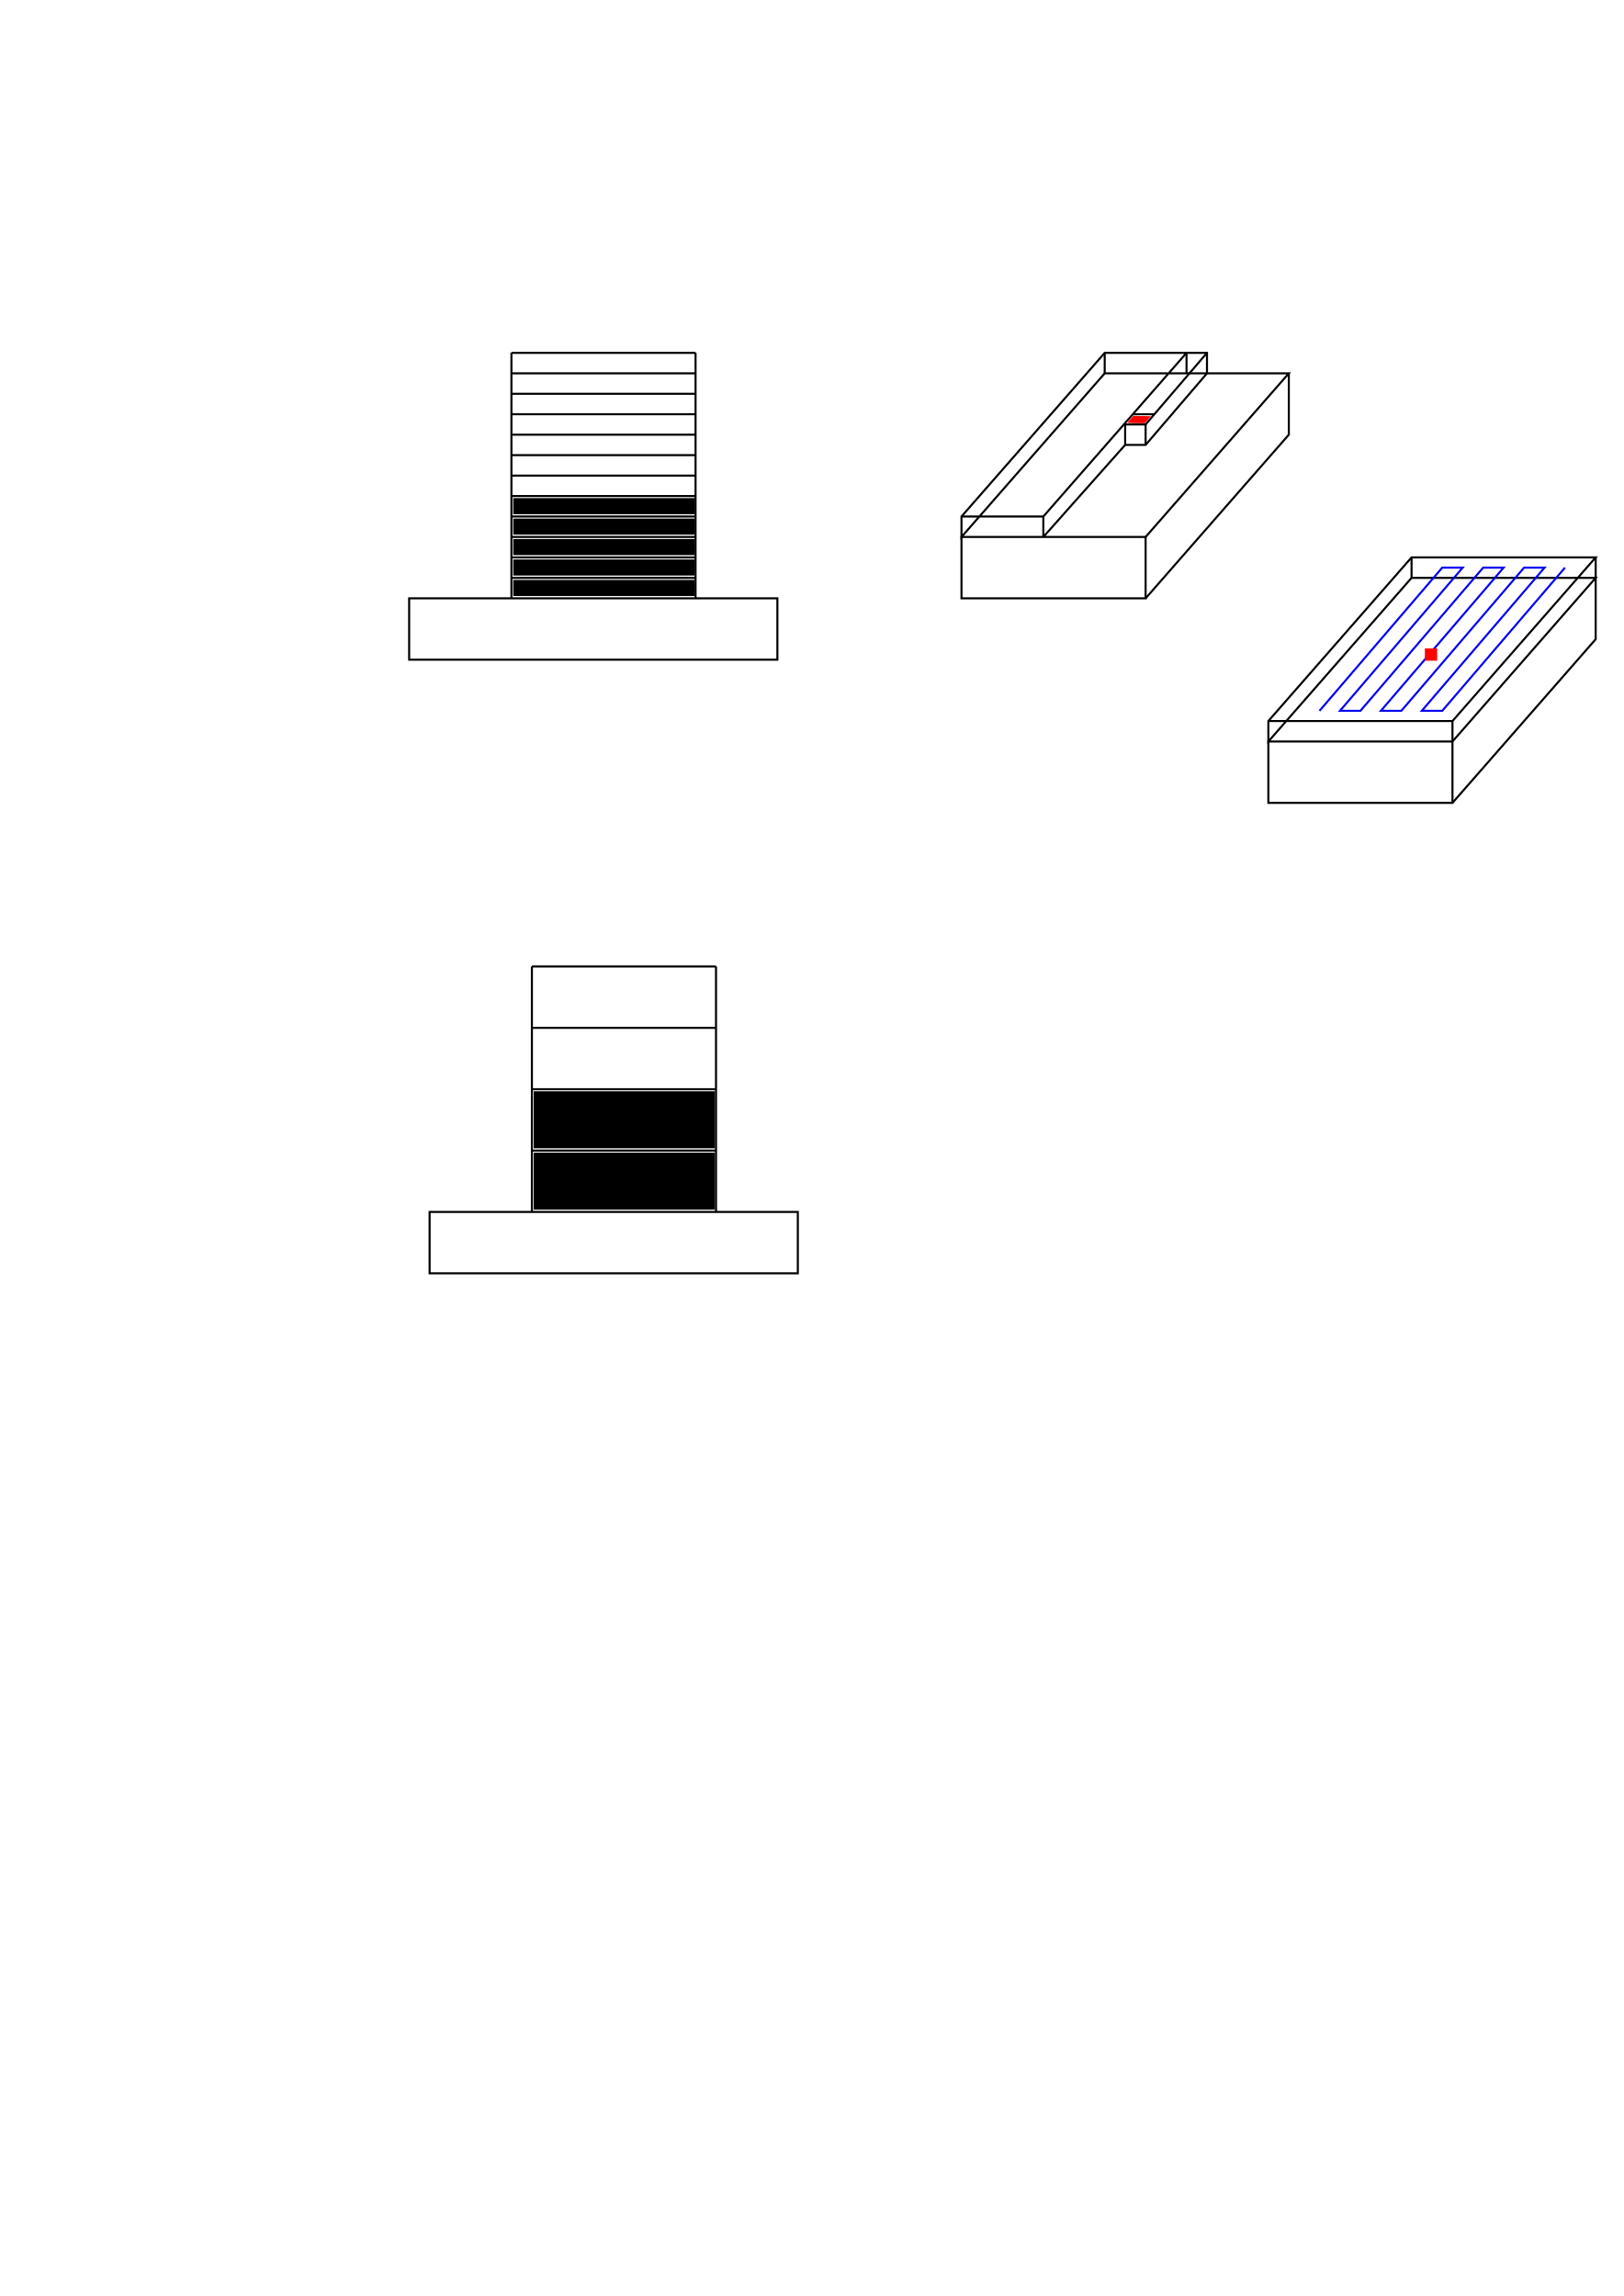
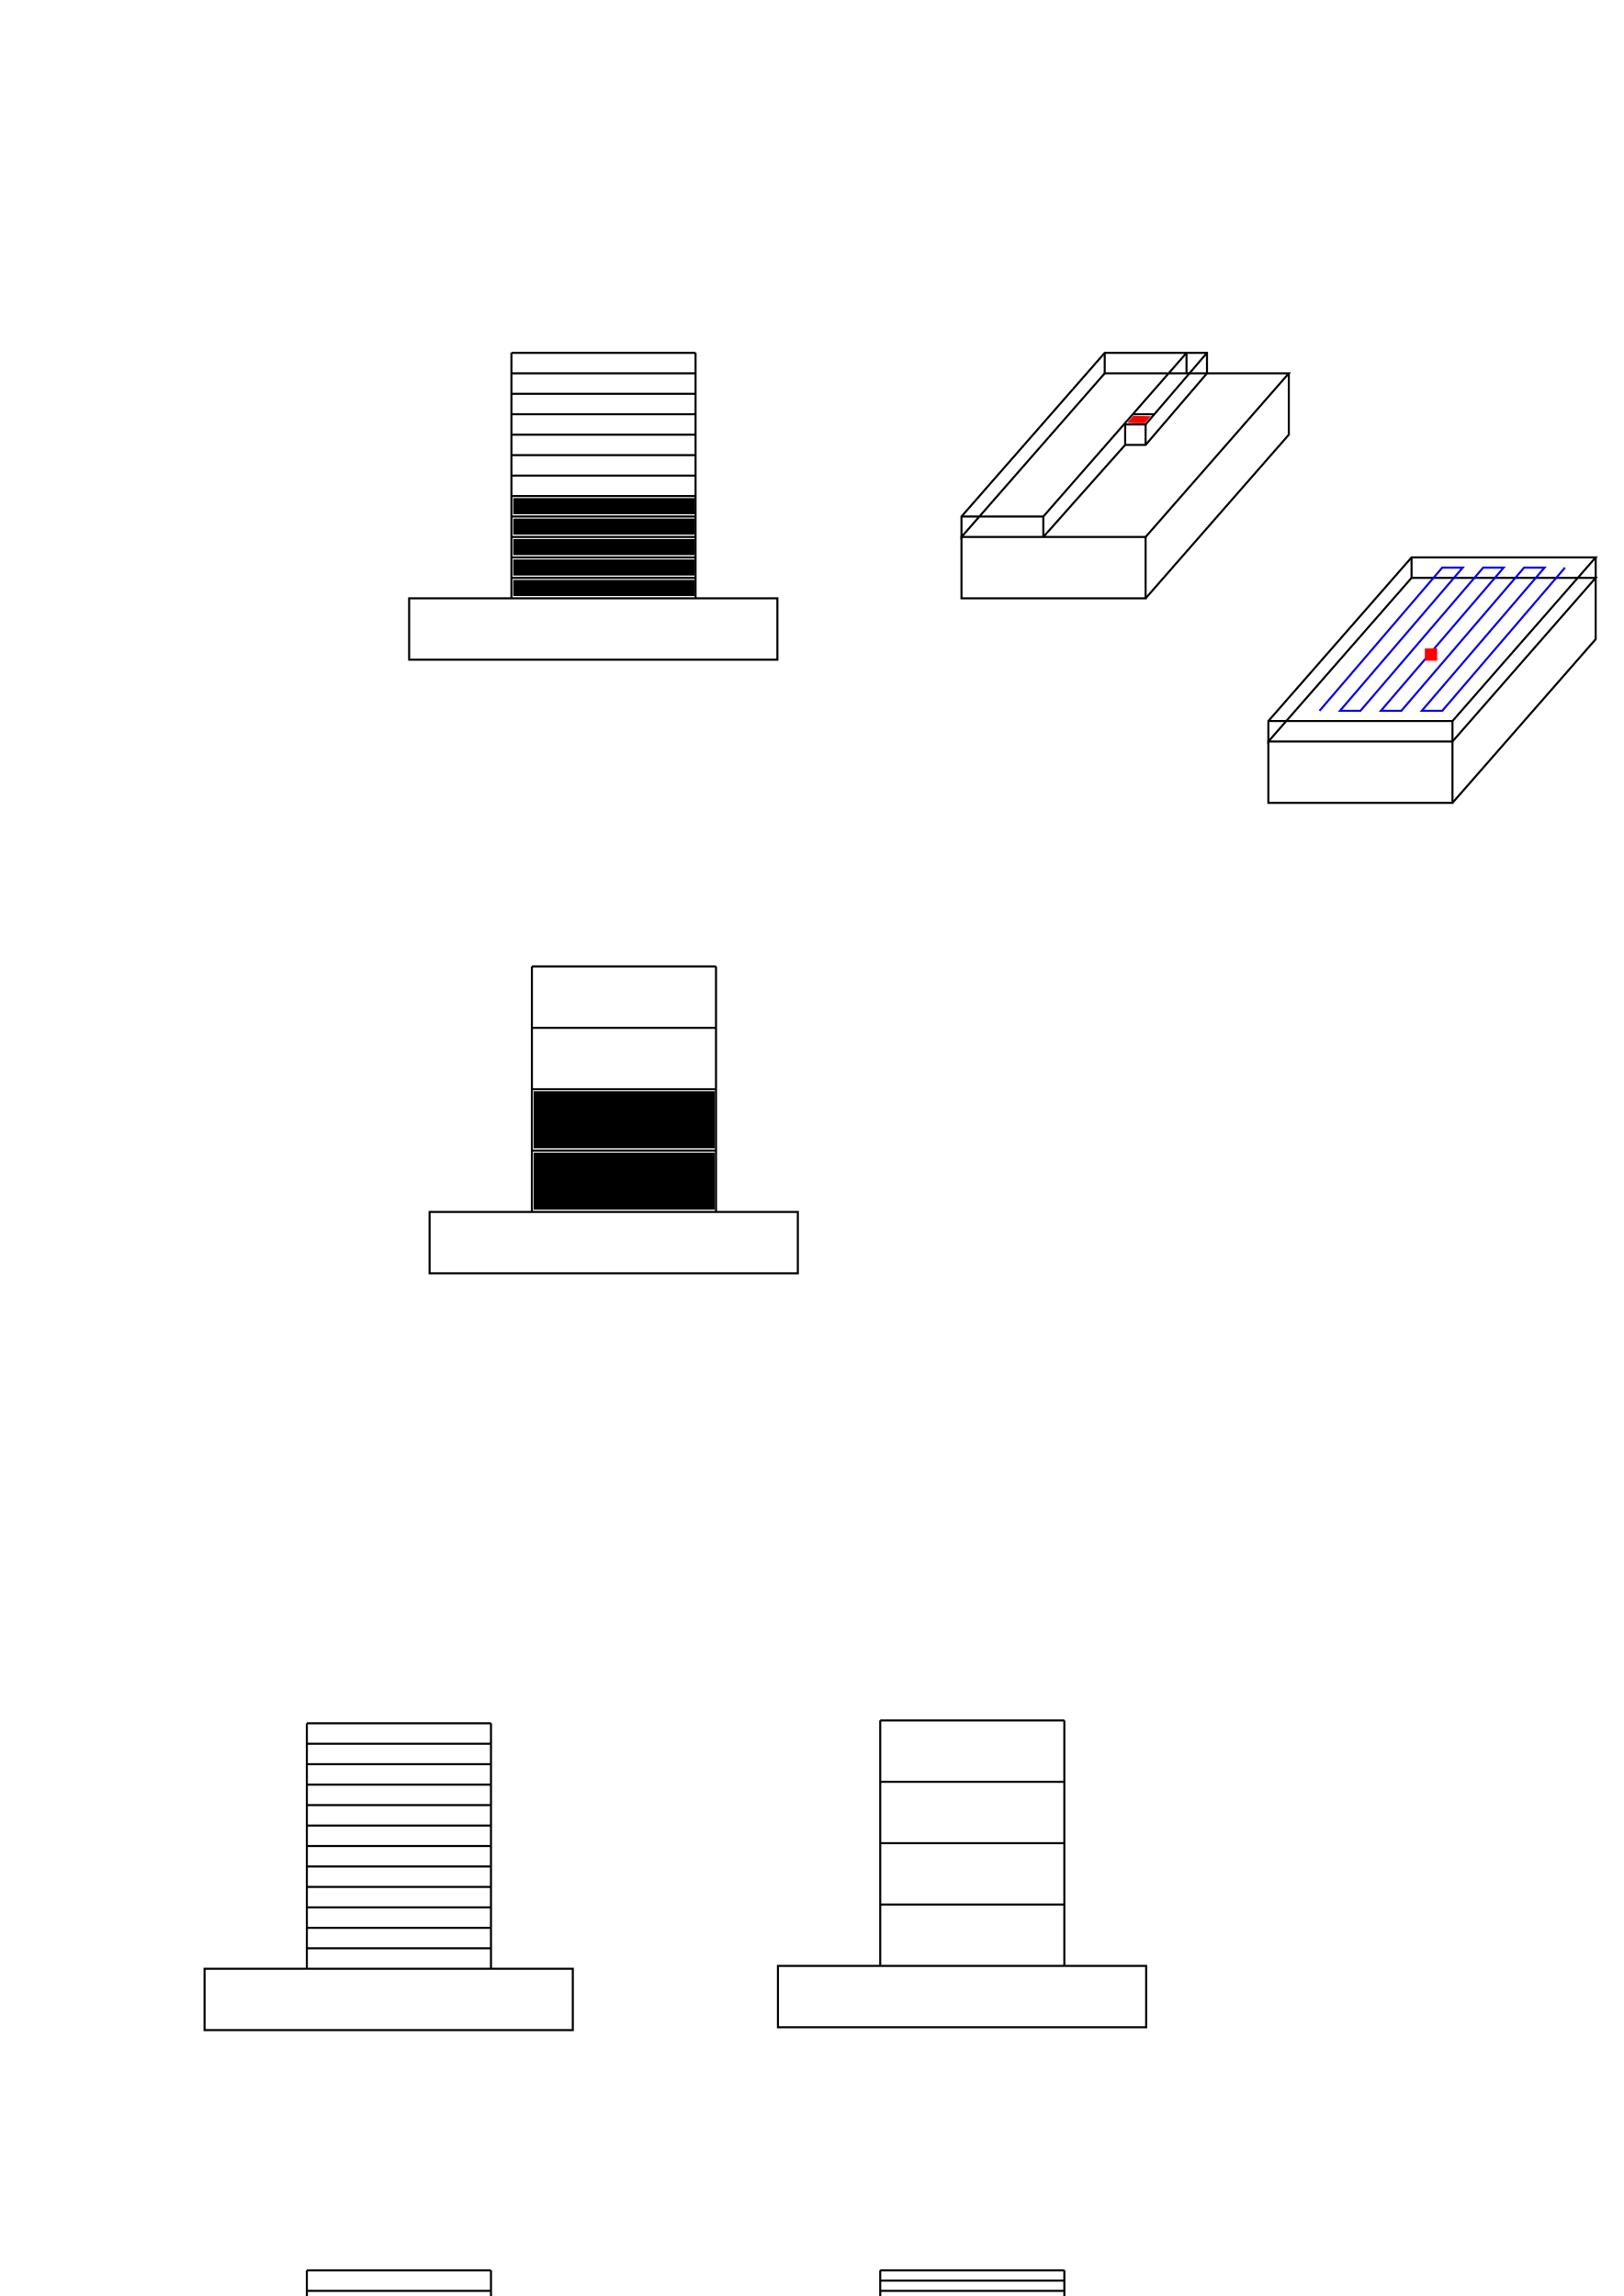
<svg xmlns="http://www.w3.org/2000/svg" width="210mm" height="297mm" viewBox="0 0 210 297" version="1.1" id="svg8">
  <defs id="defs2" />
  <g id="layer1">
    <path style="fill:none;stroke:#000000;stroke-width:0.265px;stroke-linecap:butt;stroke-linejoin:miter;stroke-opacity:1" d="m 52.917,77.396 h 47.625 v 7.938 H 52.917 Z" id="path836" />
    <path style="fill:none;stroke:#000000;stroke-width:0.265px;stroke-linecap:butt;stroke-linejoin:miter;stroke-opacity:1" d="m 66.146,74.75 h 23.812" id="path838" />
    <path style="fill:none;stroke:#000000;stroke-width:0.265px;stroke-linecap:butt;stroke-linejoin:miter;stroke-opacity:1" d="m 66.146,72.104 h 23.812" id="path840" />
    <path style="fill:none;stroke:#000000;stroke-width:0.265px;stroke-linecap:butt;stroke-linejoin:miter;stroke-opacity:1" d="m 66.146,69.458 h 23.812" id="path842" />
    <path style="fill:none;stroke:#000000;stroke-width:0.265px;stroke-linecap:butt;stroke-linejoin:miter;stroke-opacity:1" d="m 66.146,66.812 h 23.812" id="path844" />
    <path style="fill:none;stroke:#000000;stroke-width:0.265px;stroke-linecap:butt;stroke-linejoin:miter;stroke-opacity:1" d="M 66.146,64.167 H 89.958" id="path838-1" />
    <path style="fill:none;stroke:#000000;stroke-width:0.265px;stroke-linecap:butt;stroke-linejoin:miter;stroke-opacity:1" d="M 66.146,61.521 H 89.958" id="path840-2" />
    <path style="fill:none;stroke:#000000;stroke-width:0.265px;stroke-linecap:butt;stroke-linejoin:miter;stroke-opacity:1" d="M 66.146,58.875 H 89.958" id="path842-9" />
    <path style="fill:none;stroke:#000000;stroke-width:0.265px;stroke-linecap:butt;stroke-linejoin:miter;stroke-opacity:1" d="M 66.146,56.229 H 89.958" id="path844-3" />
    <path style="fill:none;stroke:#000000;stroke-width:0.265px;stroke-linecap:butt;stroke-linejoin:miter;stroke-opacity:1" d="M 66.146,53.583 H 89.958" id="path838-1-5" />
    <path style="fill:none;stroke:#000000;stroke-width:0.265px;stroke-linecap:butt;stroke-linejoin:miter;stroke-opacity:1" d="M 66.146,50.938 H 89.958" id="path840-2-0" />
    <path style="fill:none;stroke:#000000;stroke-width:0.265px;stroke-linecap:butt;stroke-linejoin:miter;stroke-opacity:1" d="M 66.146,48.292 H 89.958" id="path842-9-3" />
    <path style="fill:none;stroke:#000000;stroke-width:0.265px;stroke-linecap:butt;stroke-linejoin:miter;stroke-opacity:1" d="M 66.146,45.646 H 89.958" id="path844-3-6" />
    <path style="fill:none;stroke:#000000;stroke-width:0.265px;stroke-linecap:butt;stroke-linejoin:miter;stroke-opacity:1" d="m 66.146,45.646 v 31.75" id="path894" />
    <path style="fill:none;stroke:#000000;stroke-width:0.265px;stroke-linecap:butt;stroke-linejoin:miter;stroke-opacity:1" d="m 89.958,45.646 v 31.75" id="path896" />
    <path style="fill:none;stroke:#000000;stroke-width:0.265px;stroke-linecap:butt;stroke-linejoin:miter;stroke-opacity:1" d="m 55.562,156.771 h 47.625 v 7.938 H 55.562 Z" id="path836-9" />
    <path style="fill:none;stroke:#000000;stroke-width:0.265px;stroke-linecap:butt;stroke-linejoin:miter;stroke-opacity:1" d="m 68.792,148.833 h 23.812" id="path842-4" />
    <path style="fill:none;stroke:#000000;stroke-width:0.265px;stroke-linecap:butt;stroke-linejoin:miter;stroke-opacity:1" d="m 68.792,140.896 h 23.812" id="path840-2-1" />
    <path style="fill:none;stroke:#000000;stroke-width:0.265px;stroke-linecap:butt;stroke-linejoin:miter;stroke-opacity:1" d="m 68.792,132.958 h 23.812" id="path838-1-5-7" />
    <path style="fill:none;stroke:#000000;stroke-width:0.265px;stroke-linecap:butt;stroke-linejoin:miter;stroke-opacity:1" d="m 68.792,125.021 h 23.812" id="path844-3-6-6" />
    <path style="fill:none;stroke:#000000;stroke-width:0.265px;stroke-linecap:butt;stroke-linejoin:miter;stroke-opacity:1" d="m 68.792,125.021 v 31.75" id="path894-1" />
    <path style="fill:none;stroke:#000000;stroke-width:0.265px;stroke-linecap:butt;stroke-linejoin:miter;stroke-opacity:1" d="m 92.604,125.021 v 31.75" id="path896-0" />
    <path style="opacity:1;fill:#000000;fill-opacity:1;fill-rule:nonzero;stroke:none;stroke-width:2.143;stroke-linecap:round;stroke-linejoin:miter;stroke-miterlimit:4;stroke-dasharray:none;stroke-dashoffset:0;stroke-opacity:1;paint-order:markers fill stroke" d="m 250.878,287.461 v -3.929 h 44.286 44.286 v 3.929 3.929 H 295.164 250.878 Z" id="path957" transform="scale(0.2645833)" />
    <path style="opacity:1;fill:#000000;fill-opacity:1;fill-rule:nonzero;stroke:none;stroke-width:2.143;stroke-linecap:round;stroke-linejoin:miter;stroke-miterlimit:4;stroke-dasharray:none;stroke-dashoffset:0;stroke-opacity:1;paint-order:markers fill stroke" d="m 250.878,277.461 v -3.929 h 44.286 44.286 v 3.929 3.929 H 295.164 250.878 Z" id="path959" transform="scale(0.2645833)" />
    <path style="opacity:1;fill:#000000;fill-opacity:1;fill-rule:nonzero;stroke:none;stroke-width:2.143;stroke-linecap:round;stroke-linejoin:miter;stroke-miterlimit:4;stroke-dasharray:none;stroke-dashoffset:0;stroke-opacity:1;paint-order:markers fill stroke" d="m 250.878,267.461 v -3.929 h 44.286 44.286 v 3.929 3.929 H 295.164 250.878 Z" id="path961" transform="scale(0.2645833)" />
    <path style="opacity:1;fill:#000000;fill-opacity:1;fill-rule:nonzero;stroke:none;stroke-width:2.143;stroke-linecap:round;stroke-linejoin:miter;stroke-miterlimit:4;stroke-dasharray:none;stroke-dashoffset:0;stroke-opacity:1;paint-order:markers fill stroke" d="m 260.878,577.461 v -13.929 h 44.286 44.286 v 13.929 13.929 H 305.164 260.878 Z" id="path963" transform="scale(0.2645833)" />
    <path style="opacity:1;fill:#000000;fill-opacity:1;fill-rule:nonzero;stroke:none;stroke-width:2.143;stroke-linecap:round;stroke-linejoin:miter;stroke-miterlimit:4;stroke-dasharray:none;stroke-dashoffset:0;stroke-opacity:1;paint-order:markers fill stroke" d="m 260.878,547.461 v -13.929 h 44.286 44.286 v 13.929 13.929 H 305.164 260.878 Z" id="path965" transform="scale(0.2645833)" />
    <path style="opacity:1;fill:#000000;fill-opacity:1;fill-rule:nonzero;stroke:none;stroke-width:2.143;stroke-linecap:round;stroke-linejoin:miter;stroke-miterlimit:4;stroke-dasharray:none;stroke-dashoffset:0;stroke-opacity:1;paint-order:markers fill stroke" d="m 250.878,257.461 v -3.929 h 44.286 44.286 v 3.929 3.929 H 295.164 250.878 Z" id="path967" transform="scale(0.2645833)" />
    <path style="opacity:1;fill:#000000;fill-opacity:1;fill-rule:nonzero;stroke:none;stroke-width:2.143;stroke-linecap:round;stroke-linejoin:miter;stroke-miterlimit:4;stroke-dasharray:none;stroke-dashoffset:0;stroke-opacity:1;paint-order:markers fill stroke" d="m 250.878,247.461 v -3.929 h 44.286 44.286 v 3.929 3.929 H 295.164 250.878 Z" id="path969" transform="scale(0.2645833)" />
    <path style="fill:none;stroke:#000000;stroke-width:0.265px;stroke-linecap:butt;stroke-linejoin:miter;stroke-opacity:1" d="m 124.354,69.458 v 7.938 h 23.812 v -7.938 z" id="path971" />
    <path style="fill:none;stroke:#000000;stroke-width:0.265px;stroke-linecap:butt;stroke-linejoin:miter;stroke-opacity:1" d="M 148.167,69.458 166.688,48.292 H 142.875 l -18.521,21.167 0,-2.646 18.521,-21.167 h 10.583 L 134.938,66.812 h -10.583" id="path973" />
    <path style="fill:none;stroke:#000000;stroke-width:0.265px;stroke-linecap:butt;stroke-linejoin:miter;stroke-opacity:1" d="m 166.688,48.292 v 7.938 l -18.521,21.167" id="path975" />
    <path style="fill:none;stroke:#000000;stroke-width:0.265px;stroke-linecap:butt;stroke-linejoin:miter;stroke-opacity:1" d="m 134.938,66.812 v 2.646" id="path981" />
    <path style="fill:none;stroke:#000000;stroke-width:0.265px;stroke-linecap:butt;stroke-linejoin:miter;stroke-opacity:1" d="m 153.458,45.646 v 2.646" id="path983" />
    <path style="fill:none;stroke:#000000;stroke-width:0.265px;stroke-linecap:butt;stroke-linejoin:miter;stroke-opacity:1" d="m 142.875,45.646 v 2.646" id="path985" />
    <path style="fill:none;stroke:#000000;stroke-width:0.265px;stroke-linecap:butt;stroke-linejoin:miter;stroke-opacity:1" d="m 145.521,54.906 v 2.646" id="path989" />
    <path style="fill:none;stroke:#000000;stroke-width:0.265px;stroke-linecap:butt;stroke-linejoin:miter;stroke-opacity:1" d="m 145.521,57.552 h 2.646 l 7.938,-9.26" id="path991" />
    <path style="fill:none;stroke:#000000;stroke-width:0.265px;stroke-linecap:butt;stroke-linejoin:miter;stroke-opacity:1" d="m 153.458,45.646 h 2.646 v 2.646" id="path993" />
    <path style="fill:none;stroke:#000000;stroke-width:0.265px;stroke-linecap:butt;stroke-linejoin:miter;stroke-opacity:1" d="m 145.521,54.906 h 2.646 v 2.646" id="path995" />
    <path style="fill:none;stroke:#000000;stroke-width:0.265px;stroke-linecap:butt;stroke-linejoin:miter;stroke-opacity:1" d="m 148.167,54.906 7.938,-9.26" id="path997" />
    <path style="fill:none;stroke:#000000;stroke-width:0.265px;stroke-linecap:butt;stroke-linejoin:miter;stroke-opacity:1" d="m 134.938,69.458 10.583,-11.906" id="path1001" />
    <path style="fill:none;stroke:#000000;stroke-width:0.265px;stroke-linecap:butt;stroke-linejoin:miter;stroke-opacity:1" d="M 146.579,53.583 H 149.225" id="path1003" />
    <path style="opacity:1;fill:#ff0000;fill-opacity:1;fill-rule:nonzero;stroke:none;stroke-width:1.071;stroke-linecap:round;stroke-linejoin:miter;stroke-miterlimit:4;stroke-dasharray:none;stroke-dashoffset:0;stroke-opacity:1;paint-order:markers fill stroke" d="m 551.188,206.587 c 0.066,-0.173 0.726,-0.981 1.467,-1.797 l 1.348,-1.483 4.271,0.1 4.271,0.1 -1.451,1.696 -1.451,1.696 h -4.288 c -2.358,0 -4.234,-0.141 -4.169,-0.314 z" id="path1005" transform="scale(0.2645833)" />
    <path style="fill:none;stroke:#000000;stroke-width:0.265px;stroke-linecap:butt;stroke-linejoin:miter;stroke-opacity:1" d="m 164.042,95.917 v 7.938 h 23.812 v -7.938 z" id="path971-6" />
    <path style="fill:none;stroke:#000000;stroke-width:0.265px;stroke-linecap:butt;stroke-linejoin:miter;stroke-opacity:1" d="M 187.854,95.917 206.375,74.75 h -23.812 l -18.521,21.167 v -2.646 l 18.521,-21.167 23.812,0 -18.521,21.167 -23.812,10e-7" id="path973-4" />
    <path style="fill:none;stroke:#000000;stroke-width:0.265px;stroke-linecap:butt;stroke-linejoin:miter;stroke-opacity:1" d="m 206.375,74.75 v 7.938 l -18.521,21.167" id="path975-6" />
    <path style="fill:none;stroke:#000000;stroke-width:0.265px;stroke-linecap:butt;stroke-linejoin:miter;stroke-opacity:1" d="m 182.562,72.104 v 2.646" id="path985-8" />
    <path style="fill:none;stroke:#000000;stroke-width:0.265px;stroke-linecap:butt;stroke-linejoin:miter;stroke-opacity:1" d="M 206.375,72.104 V 74.75" id="path1061" />
    <path style="fill:none;stroke:#000000;stroke-width:0.265px;stroke-linecap:butt;stroke-linejoin:miter;stroke-opacity:1" d="m 187.854,93.271 v 2.646" id="path1063" />
    <path style="fill:none;stroke:#0000f3;stroke-width:0.265px;stroke-linecap:butt;stroke-linejoin:miter;stroke-opacity:1" d="m 170.656,91.948 15.875,-18.521 h 2.646 l -15.875,18.521 h 2.646 l 15.875,-18.521 h 2.646 l -15.875,18.521 h 2.646 l 15.875,-18.521 h 2.646 l -15.875,18.521 h 2.646 l 15.875,-18.521" id="path1065" />
    <path style="fill:#ff0000;stroke:#ff0000;stroke-width:0.265px;stroke-linecap:butt;stroke-linejoin:miter;stroke-opacity:1;fill-opacity:1" d="m 184.415,84.01 h 1.323 v 1.323 h -1.323 z" id="path1067" />
+     <g id="g3379" transform="translate(-15.875)">
+       <path style="fill:none;stroke:#000000;stroke-width:0.265px;stroke-linecap:butt;stroke-linejoin:miter;stroke-opacity:1" d="m 42.333,254.667 h 47.625 v 7.938 H 42.333 Z" id="path836-3" />
+       <path style="fill:none;stroke:#000000;stroke-width:0.265px;stroke-linecap:butt;stroke-linejoin:miter;stroke-opacity:1" d="m 55.562,252.021 h 23.812" id="path838-6" />
+       <path style="fill:none;stroke:#000000;stroke-width:0.265px;stroke-linecap:butt;stroke-linejoin:miter;stroke-opacity:1" d="m 55.562,249.375 h 23.812" id="path840-7" />
+       <path style="fill:none;stroke:#000000;stroke-width:0.265px;stroke-linecap:butt;stroke-linejoin:miter;stroke-opacity:1" d="m 55.562,246.729 h 23.812" id="path842-5" />
+       <path style="fill:none;stroke:#000000;stroke-width:0.265px;stroke-linecap:butt;stroke-linejoin:miter;stroke-opacity:1" d="m 55.562,244.083 h 23.812" id="path844-35" />
+       <path style="fill:none;stroke:#000000;stroke-width:0.265px;stroke-linecap:butt;stroke-linejoin:miter;stroke-opacity:1" d="M 55.562,241.438 H 79.375" id="path838-1-6" />
+       <path style="fill:none;stroke:#000000;stroke-width:0.265px;stroke-linecap:butt;stroke-linejoin:miter;stroke-opacity:1" d="M 55.562,238.792 H 79.375" id="path840-2-2" />
+       <path style="fill:none;stroke:#000000;stroke-width:0.265px;stroke-linecap:butt;stroke-linejoin:miter;stroke-opacity:1" d="M 55.562,236.146 H 79.375" id="path842-9-9" />
+       <path style="fill:none;stroke:#000000;stroke-width:0.265px;stroke-linecap:butt;stroke-linejoin:miter;stroke-opacity:1" d="M 55.562,233.5 H 79.375" id="path844-3-1" />
+       <path style="fill:none;stroke:#000000;stroke-width:0.265px;stroke-linecap:butt;stroke-linejoin:miter;stroke-opacity:1" d="M 55.562,230.854 H 79.375" id="path838-1-5-2" />
+       <path style="fill:none;stroke:#000000;stroke-width:0.265px;stroke-linecap:butt;stroke-linejoin:miter;stroke-opacity:1" d="M 55.562,228.208 H 79.375" id="path840-2-0-7" />
+       <path style="fill:none;stroke:#000000;stroke-width:0.265px;stroke-linecap:butt;stroke-linejoin:miter;stroke-opacity:1" d="M 55.562,225.562 H 79.375" id="path842-9-3-0" />
+       <path style="fill:none;stroke:#000000;stroke-width:0.265px;stroke-linecap:butt;stroke-linejoin:miter;stroke-opacity:1" d="M 55.562,222.917 H 79.375" id="path844-3-6-9" />
+       <path style="fill:none;stroke:#000000;stroke-width:0.265px;stroke-linecap:butt;stroke-linejoin:miter;stroke-opacity:1" d="m 55.562,222.917 v 31.75" id="path894-3" />
+       <path style="fill:none;stroke:#000000;stroke-width:0.265px;stroke-linecap:butt;stroke-linejoin:miter;stroke-opacity:1" d="m 79.375,222.917 v 31.75" id="path896-6" />
+     </g>
+     <g id="g3428" transform="translate(-0.07283)">
+       <path style="fill:none;stroke:#000000;stroke-width:0.265px;stroke-linecap:butt;stroke-linejoin:miter;stroke-opacity:1" d="m 100.687,254.299 h 47.625 v 7.938 h -47.625 z" id="path836-9-8" />
+       <path style="fill:none;stroke:#000000;stroke-width:0.265px;stroke-linecap:butt;stroke-linejoin:miter;stroke-opacity:1" d="M 113.916,246.362 H 137.729" id="path842-4-7" />
+       <path style="fill:none;stroke:#000000;stroke-width:0.265px;stroke-linecap:butt;stroke-linejoin:miter;stroke-opacity:1" d="M 113.916,238.424 H 137.729" id="path840-2-1-9" />
+       <path style="fill:none;stroke:#000000;stroke-width:0.265px;stroke-linecap:butt;stroke-linejoin:miter;stroke-opacity:1" d="M 113.916,230.487 H 137.729" id="path838-1-5-7-2" />
+       <path style="fill:none;stroke:#000000;stroke-width:0.265px;stroke-linecap:butt;stroke-linejoin:miter;stroke-opacity:1" d="M 113.916,222.549 H 137.729" id="path844-3-6-6-0" />
+       <path style="fill:none;stroke:#000000;stroke-width:0.265px;stroke-linecap:butt;stroke-linejoin:miter;stroke-opacity:1" d="m 113.916,222.549 v 31.75" id="path894-1-2" />
+       <path style="fill:none;stroke:#000000;stroke-width:0.265px;stroke-linecap:butt;stroke-linejoin:miter;stroke-opacity:1" d="m 137.729,222.549 v 31.75" id="path896-0-3" />
+     </g>
+     <g id="g3379-7" transform="translate(169.2605,23.51344)">
+       <path style="fill:none;stroke:#000000;stroke-width:0.265px;stroke-linecap:butt;stroke-linejoin:miter;stroke-opacity:1" d="m 42.333,254.667 h 47.625 v 7.938 H 42.333 Z" id="path836-3-6" />
+       <path style="fill:none;stroke:#000000;stroke-width:0.265px;stroke-linecap:butt;stroke-linejoin:miter;stroke-opacity:1" d="m 55.562,252.021 h 23.812" id="path838-6-5" />
+       <path style="fill:none;stroke:#000000;stroke-width:0.265px;stroke-linecap:butt;stroke-linejoin:miter;stroke-opacity:1" d="m 55.562,249.375 h 23.812" id="path840-7-6" />
+       <path style="fill:none;stroke:#000000;stroke-width:0.265px;stroke-linecap:butt;stroke-linejoin:miter;stroke-opacity:1" d="m 55.562,246.729 h 23.812" id="path842-5-9" />
+       <path style="fill:none;stroke:#000000;stroke-width:0.265px;stroke-linecap:butt;stroke-linejoin:miter;stroke-opacity:1" d="m 55.562,244.083 h 23.812" id="path844-35-3" />
+       <path style="fill:none;stroke:#000000;stroke-width:0.265px;stroke-linecap:butt;stroke-linejoin:miter;stroke-opacity:1" d="M 55.562,241.438 H 79.375" id="path838-1-6-74" />
+       <path style="fill:none;stroke:#000000;stroke-width:0.265px;stroke-linecap:butt;stroke-linejoin:miter;stroke-opacity:1" d="M 55.562,238.792 H 79.375" id="path840-2-2-5" />
+       <path style="fill:none;stroke:#000000;stroke-width:0.265px;stroke-linecap:butt;stroke-linejoin:miter;stroke-opacity:1" d="M 55.562,236.146 H 79.375" id="path842-9-9-2" />
+       <path style="fill:none;stroke:#000000;stroke-width:0.265px;stroke-linecap:butt;stroke-linejoin:miter;stroke-opacity:1" d="M 55.562,233.5 H 79.375" id="path844-3-1-5" />
+       <path style="fill:none;stroke:#000000;stroke-width:0.265px;stroke-linecap:butt;stroke-linejoin:miter;stroke-opacity:1" d="M 55.562,230.854 H 79.375" id="path838-1-5-2-4" />
+       <path style="fill:none;stroke:#000000;stroke-width:0.265px;stroke-linecap:butt;stroke-linejoin:miter;stroke-opacity:1" d="M 55.562,228.208 H 79.375" id="path840-2-0-7-7" />
+       <path style="fill:none;stroke:#000000;stroke-width:0.265px;stroke-linecap:butt;stroke-linejoin:miter;stroke-opacity:1" d="M 55.562,225.562 H 79.375" id="path842-9-3-0-4" />
+       <path style="fill:none;stroke:#000000;stroke-width:0.265px;stroke-linecap:butt;stroke-linejoin:miter;stroke-opacity:1" d="M 55.562,222.917 H 79.375" id="path844-3-6-9-4" />
+       <path style="fill:none;stroke:#000000;stroke-width:0.265px;stroke-linecap:butt;stroke-linejoin:miter;stroke-opacity:1" d="m 55.562,222.917 v 31.75" id="path894-3-3" />
+       <path style="fill:none;stroke:#000000;stroke-width:0.265px;stroke-linecap:butt;stroke-linejoin:miter;stroke-opacity:1" d="m 79.375,222.917 v 31.75" id="path896-6-0" />
+     </g>
+     <g id="g4735" transform="translate(-12.17084,0.3676)">
+       <path style="fill:none;stroke:#000000;stroke-width:0.265px;stroke-linecap:butt;stroke-linejoin:miter;stroke-opacity:1" d="m 354.542,277.812 h 47.625 v 7.938 h -47.625 z" id="path836-3-6-9" />
+       <path style="fill:none;stroke:#000000;stroke-width:0.265px;stroke-linecap:butt;stroke-linejoin:miter;stroke-opacity:1" d="m 367.771,269.875 h 23.812" id="path842-5-9-6" />
+       <path style="fill:none;stroke:#000000;stroke-width:0.265px;stroke-linecap:butt;stroke-linejoin:miter;stroke-opacity:1" d="m 367.771,261.938 h 23.812" id="path840-2-2-5-2" />
+       <path style="fill:none;stroke:#000000;stroke-width:0.265px;stroke-linecap:butt;stroke-linejoin:miter;stroke-opacity:1" d="m 367.771,259.292 h 23.812" id="path842-9-9-2-6" />
+       <path style="fill:none;stroke:#000000;stroke-width:0.265px;stroke-linecap:butt;stroke-linejoin:miter;stroke-opacity:1" d="m 367.771,256.646 h 23.812" id="path844-3-1-5-6" />
+       <path style="fill:none;stroke:#000000;stroke-width:0.265px;stroke-linecap:butt;stroke-linejoin:miter;stroke-opacity:1" d="m 367.771,254 h 23.812" id="path838-1-5-2-4-4" />
+       <path style="fill:none;stroke:#000000;stroke-width:0.265px;stroke-linecap:butt;stroke-linejoin:miter;stroke-opacity:1" d="m 367.771,254 v 23.812" id="path894-3-3-4" />
+       <path style="fill:none;stroke:#000000;stroke-width:0.265px;stroke-linecap:butt;stroke-linejoin:miter;stroke-opacity:1" d="m 391.583,254 v 23.812" id="path896-6-0-8" />
+     </g>
+     <g id="g3428-7" transform="translate(176.295,23.88104)">
+       <path style="fill:none;stroke:#000000;stroke-width:0.265px;stroke-linecap:butt;stroke-linejoin:miter;stroke-opacity:1" d="m 100.687,254.299 h 47.625 v 7.938 h -47.625 z" id="path836-9-8-8" />
+       <path style="fill:none;stroke:#000000;stroke-width:0.265px;stroke-linecap:butt;stroke-linejoin:miter;stroke-opacity:1" d="M 113.916,246.362 H 137.729" id="path842-4-7-6" />
+       <path style="fill:none;stroke:#000000;stroke-width:0.265px;stroke-linecap:butt;stroke-linejoin:miter;stroke-opacity:1" d="M 113.916,238.424 H 137.729" id="path840-2-1-9-8" />
+       <path style="fill:none;stroke:#000000;stroke-width:0.265px;stroke-linecap:butt;stroke-linejoin:miter;stroke-opacity:1" d="M 113.916,230.487 H 137.729" id="path838-1-5-7-2-8" />
+       <path style="fill:none;stroke:#000000;stroke-width:0.265px;stroke-linecap:butt;stroke-linejoin:miter;stroke-opacity:1" d="M 113.916,222.549 H 137.729" id="path844-3-6-6-0-4" />
+       <path style="fill:none;stroke:#000000;stroke-width:0.265px;stroke-linecap:butt;stroke-linejoin:miter;stroke-opacity:1" d="m 113.916,222.549 v 31.75" id="path894-1-2-3" />
+       <path style="fill:none;stroke:#000000;stroke-width:0.265px;stroke-linecap:butt;stroke-linejoin:miter;stroke-opacity:1" d="m 137.729,222.549 v 31.75" id="path896-0-3-1" />
+     </g>
+     <g id="g3439" transform="translate(-137.5833,58.20833)">
+       <path style="fill:none;stroke:#000000;stroke-width:0.265px;stroke-linecap:butt;stroke-linejoin:miter;stroke-opacity:1" d="M 177.271,235.479 V 254" id="path894-3-9" />
+       <g id="g3398">
+         <path style="fill:none;stroke:#000000;stroke-width:0.265px;stroke-linecap:butt;stroke-linejoin:miter;stroke-opacity:1" d="m 164.042,254 h 47.625 v 7.938 h -47.625 z" id="path836-3-9" />
+         <path style="fill:none;stroke:#000000;stroke-width:0.265px;stroke-linecap:butt;stroke-linejoin:miter;stroke-opacity:1" d="m 177.271,251.354 h 23.812" id="path838-6-2" />
+         <path style="fill:none;stroke:#000000;stroke-width:0.265px;stroke-linecap:butt;stroke-linejoin:miter;stroke-opacity:1" d="m 177.271,246.062 h 23.812" id="path842-5-8" />
+         <path style="fill:none;stroke:#000000;stroke-width:0.265px;stroke-linecap:butt;stroke-linejoin:miter;stroke-opacity:1" d="m 177.271,240.771 h 23.812" id="path838-1-6-7" />
+         <path style="fill:none;stroke:#000000;stroke-width:0.265px;stroke-linecap:butt;stroke-linejoin:miter;stroke-opacity:1" d="m 177.271,238.125 h 23.812" id="path840-2-2-3" />
+         <path style="fill:none;stroke:#000000;stroke-width:0.265px;stroke-linecap:butt;stroke-linejoin:miter;stroke-opacity:1" d="m 177.271,235.479 h 23.812" id="path842-9-9-6" />
+         <path style="fill:none;stroke:#000000;stroke-width:0.265px;stroke-linecap:butt;stroke-linejoin:miter;stroke-opacity:1" d="M 201.083,235.479 V 254" id="path896-6-4" />
+       </g>
+     </g>
+     <g id="g3411" transform="translate(-121.6355,55.5625)">
+       <path style="fill:none;stroke:#000000;stroke-width:0.265px;stroke-linecap:butt;stroke-linejoin:miter;stroke-opacity:1" d="m 222.25,256.646 h 47.625 v 7.938 h -47.625 z" id="path836-3-9-1" />
+       <path style="fill:none;stroke:#000000;stroke-width:0.265px;stroke-linecap:butt;stroke-linejoin:miter;stroke-opacity:1" d="m 235.479,254 h 23.812" id="path838-6-2-0" />
+       <path style="fill:none;stroke:#000000;stroke-width:0.265px;stroke-linecap:butt;stroke-linejoin:miter;stroke-opacity:1" d="m 235.479,248.708 h 23.812" id="path842-5-8-6" />
+       <path style="fill:none;stroke:#000000;stroke-width:0.265px;stroke-linecap:butt;stroke-linejoin:miter;stroke-opacity:1" d="m 235.479,243.417 h 23.812" id="path838-1-6-7-3" />
+       <path style="fill:none;stroke:#000000;stroke-width:0.265px;stroke-linecap:butt;stroke-linejoin:miter;stroke-opacity:1" d="m 235.479,240.771 h 23.812" id="path840-2-2-3-2" />
+       <path style="fill:none;stroke:#000000;stroke-width:0.265px;stroke-linecap:butt;stroke-linejoin:miter;stroke-opacity:1" d="m 235.479,239.448 h 23.812" id="path840-2-2-3-2-5" />
+       <path style="fill:none;stroke:#000000;stroke-width:0.265px;stroke-linecap:butt;stroke-linejoin:miter;stroke-opacity:1" d="m 235.479,242.094 h 23.812" id="path840-2-2-3-2-5-5" />
+       <path style="fill:none;stroke:#000000;stroke-width:0.265px;stroke-linecap:butt;stroke-linejoin:miter;stroke-opacity:1" d="m 235.479,244.74 h 23.812" id="path840-2-2-3-2-5-5-4" />
+       <path style="fill:none;stroke:#000000;stroke-width:0.265px;stroke-linecap:butt;stroke-linejoin:miter;stroke-opacity:1" d="m 235.479,238.125 h 23.812" id="path842-9-9-6-0" />
+       <path style="fill:none;stroke:#000000;stroke-width:0.265px;stroke-linecap:butt;stroke-linejoin:miter;stroke-opacity:1" d="m 235.479,238.125 v 18.521" id="path894-3-9-6" />
+       <path style="fill:none;stroke:#000000;stroke-width:0.265px;stroke-linecap:butt;stroke-linejoin:miter;stroke-opacity:1" d="m 259.292,238.125 v 18.521" id="path896-6-4-1" />
+     </g>
  </g>
</svg>
